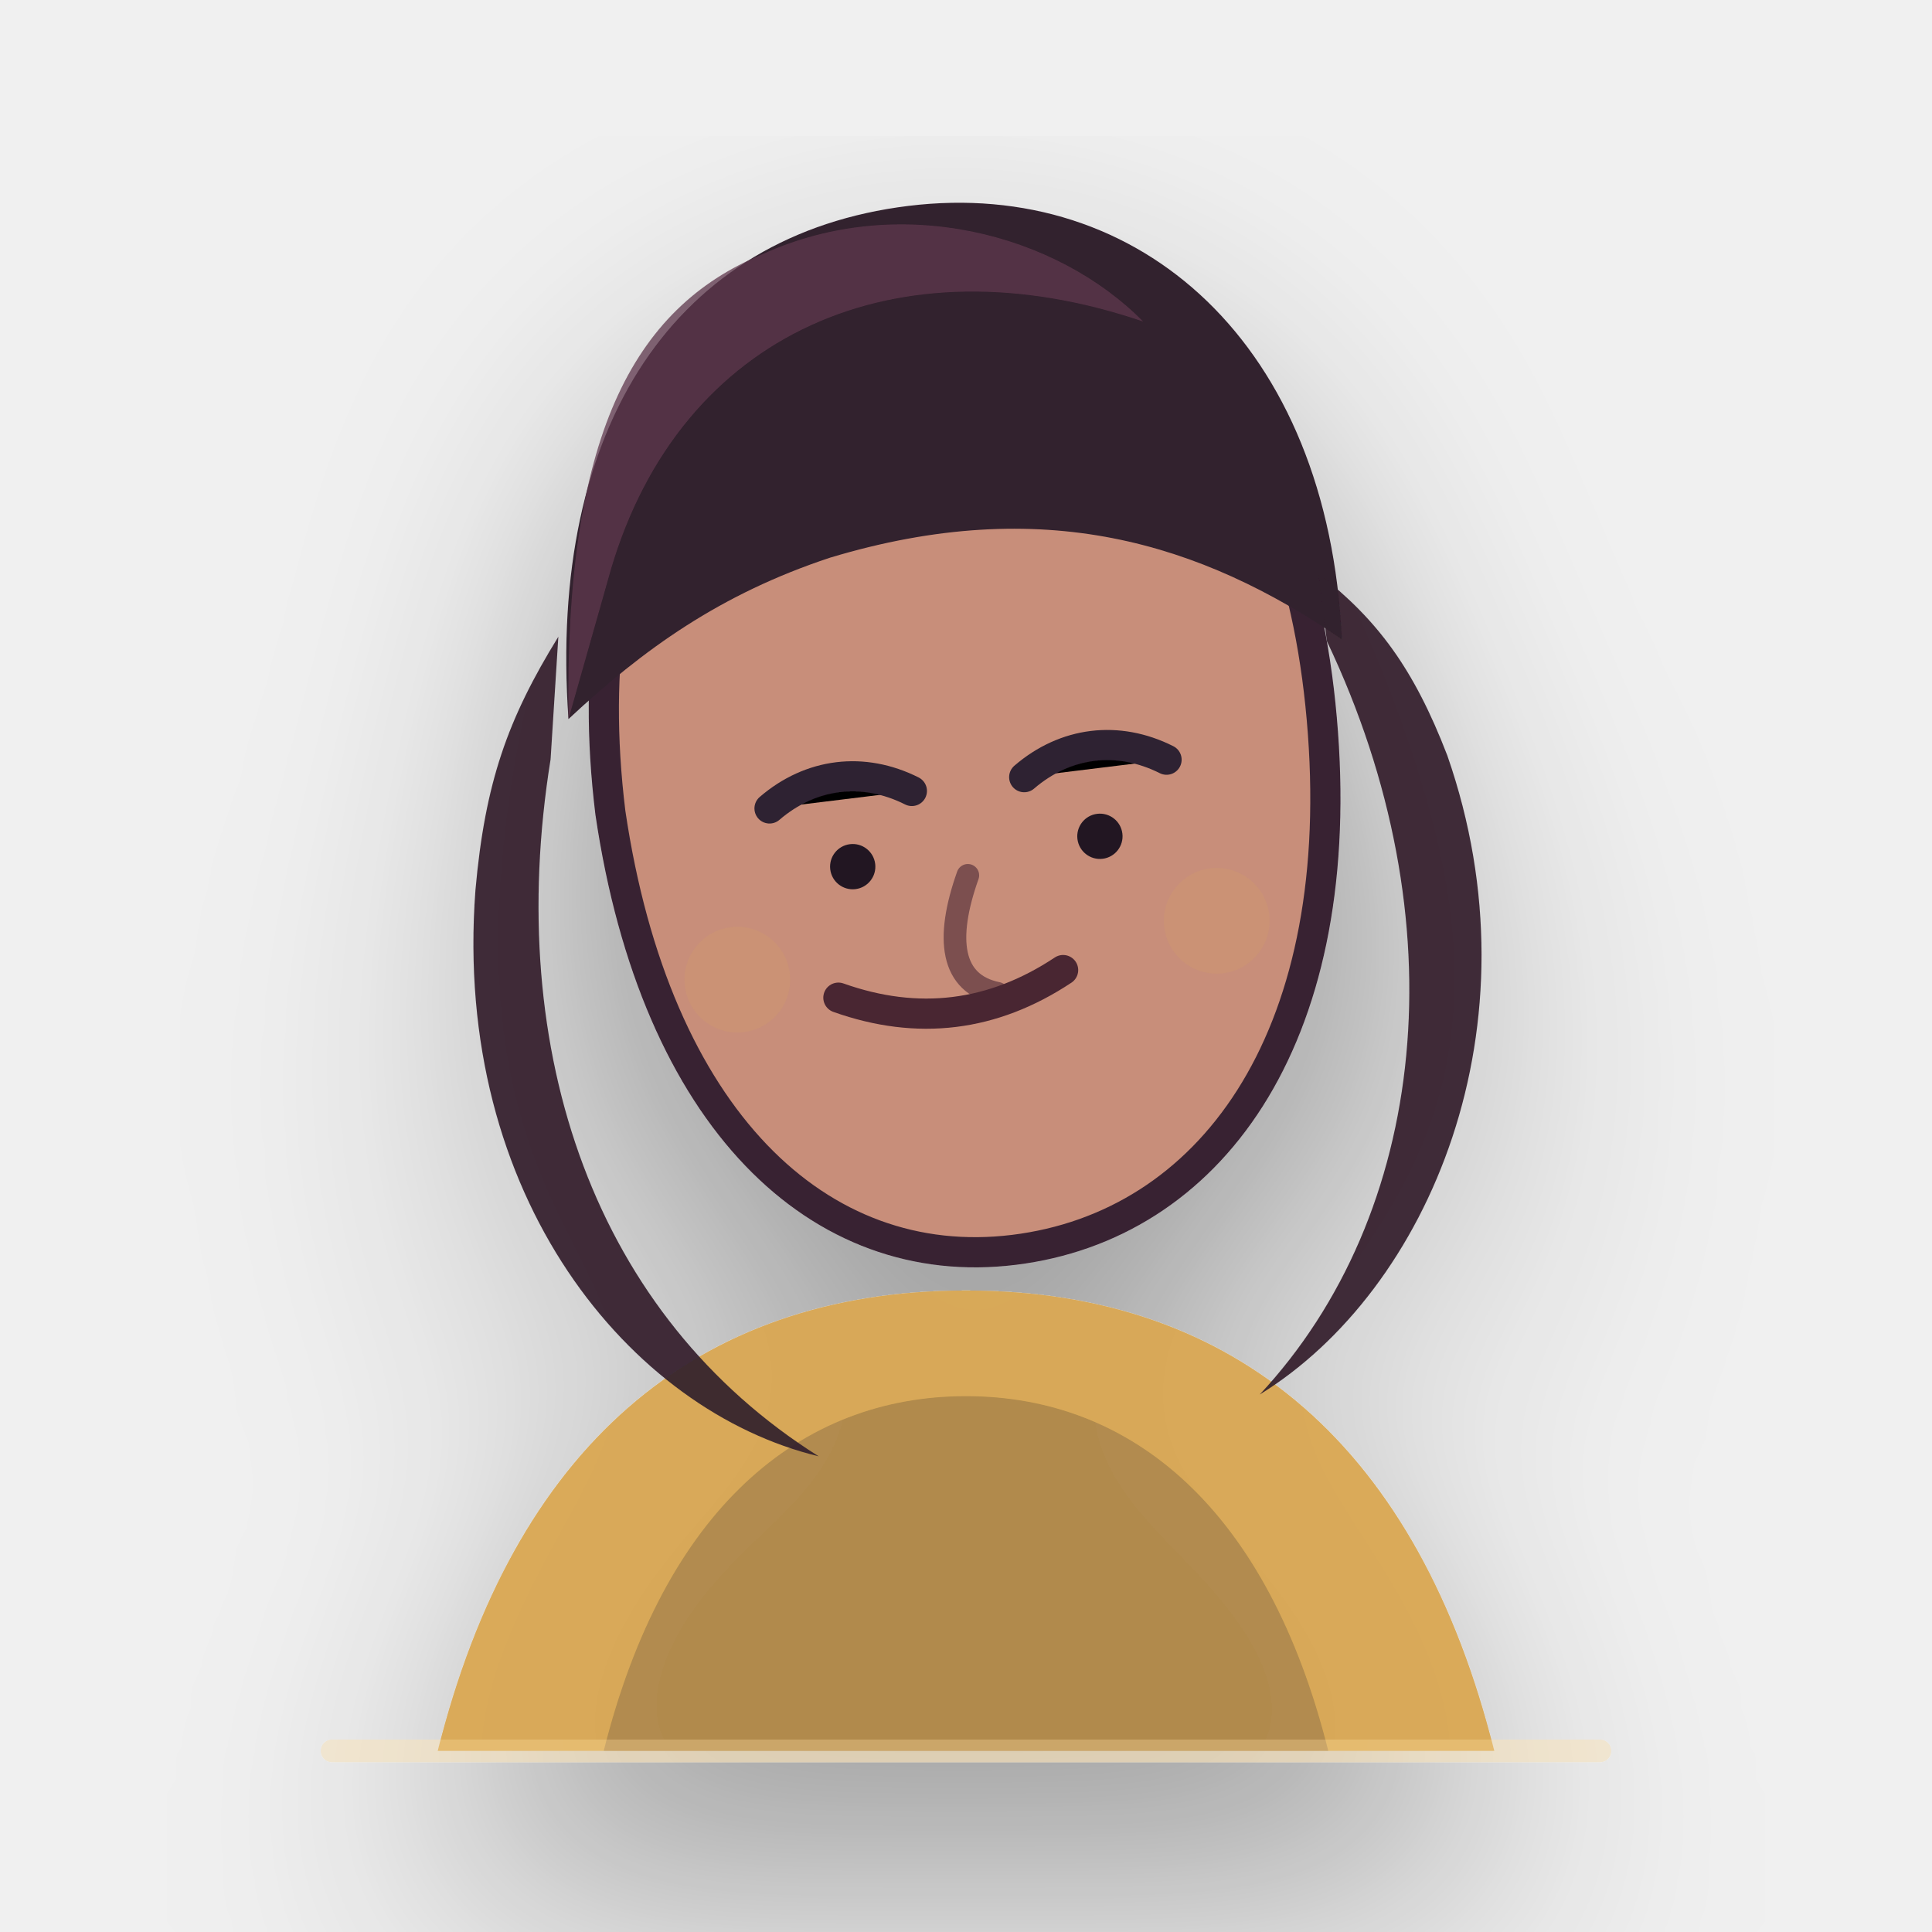
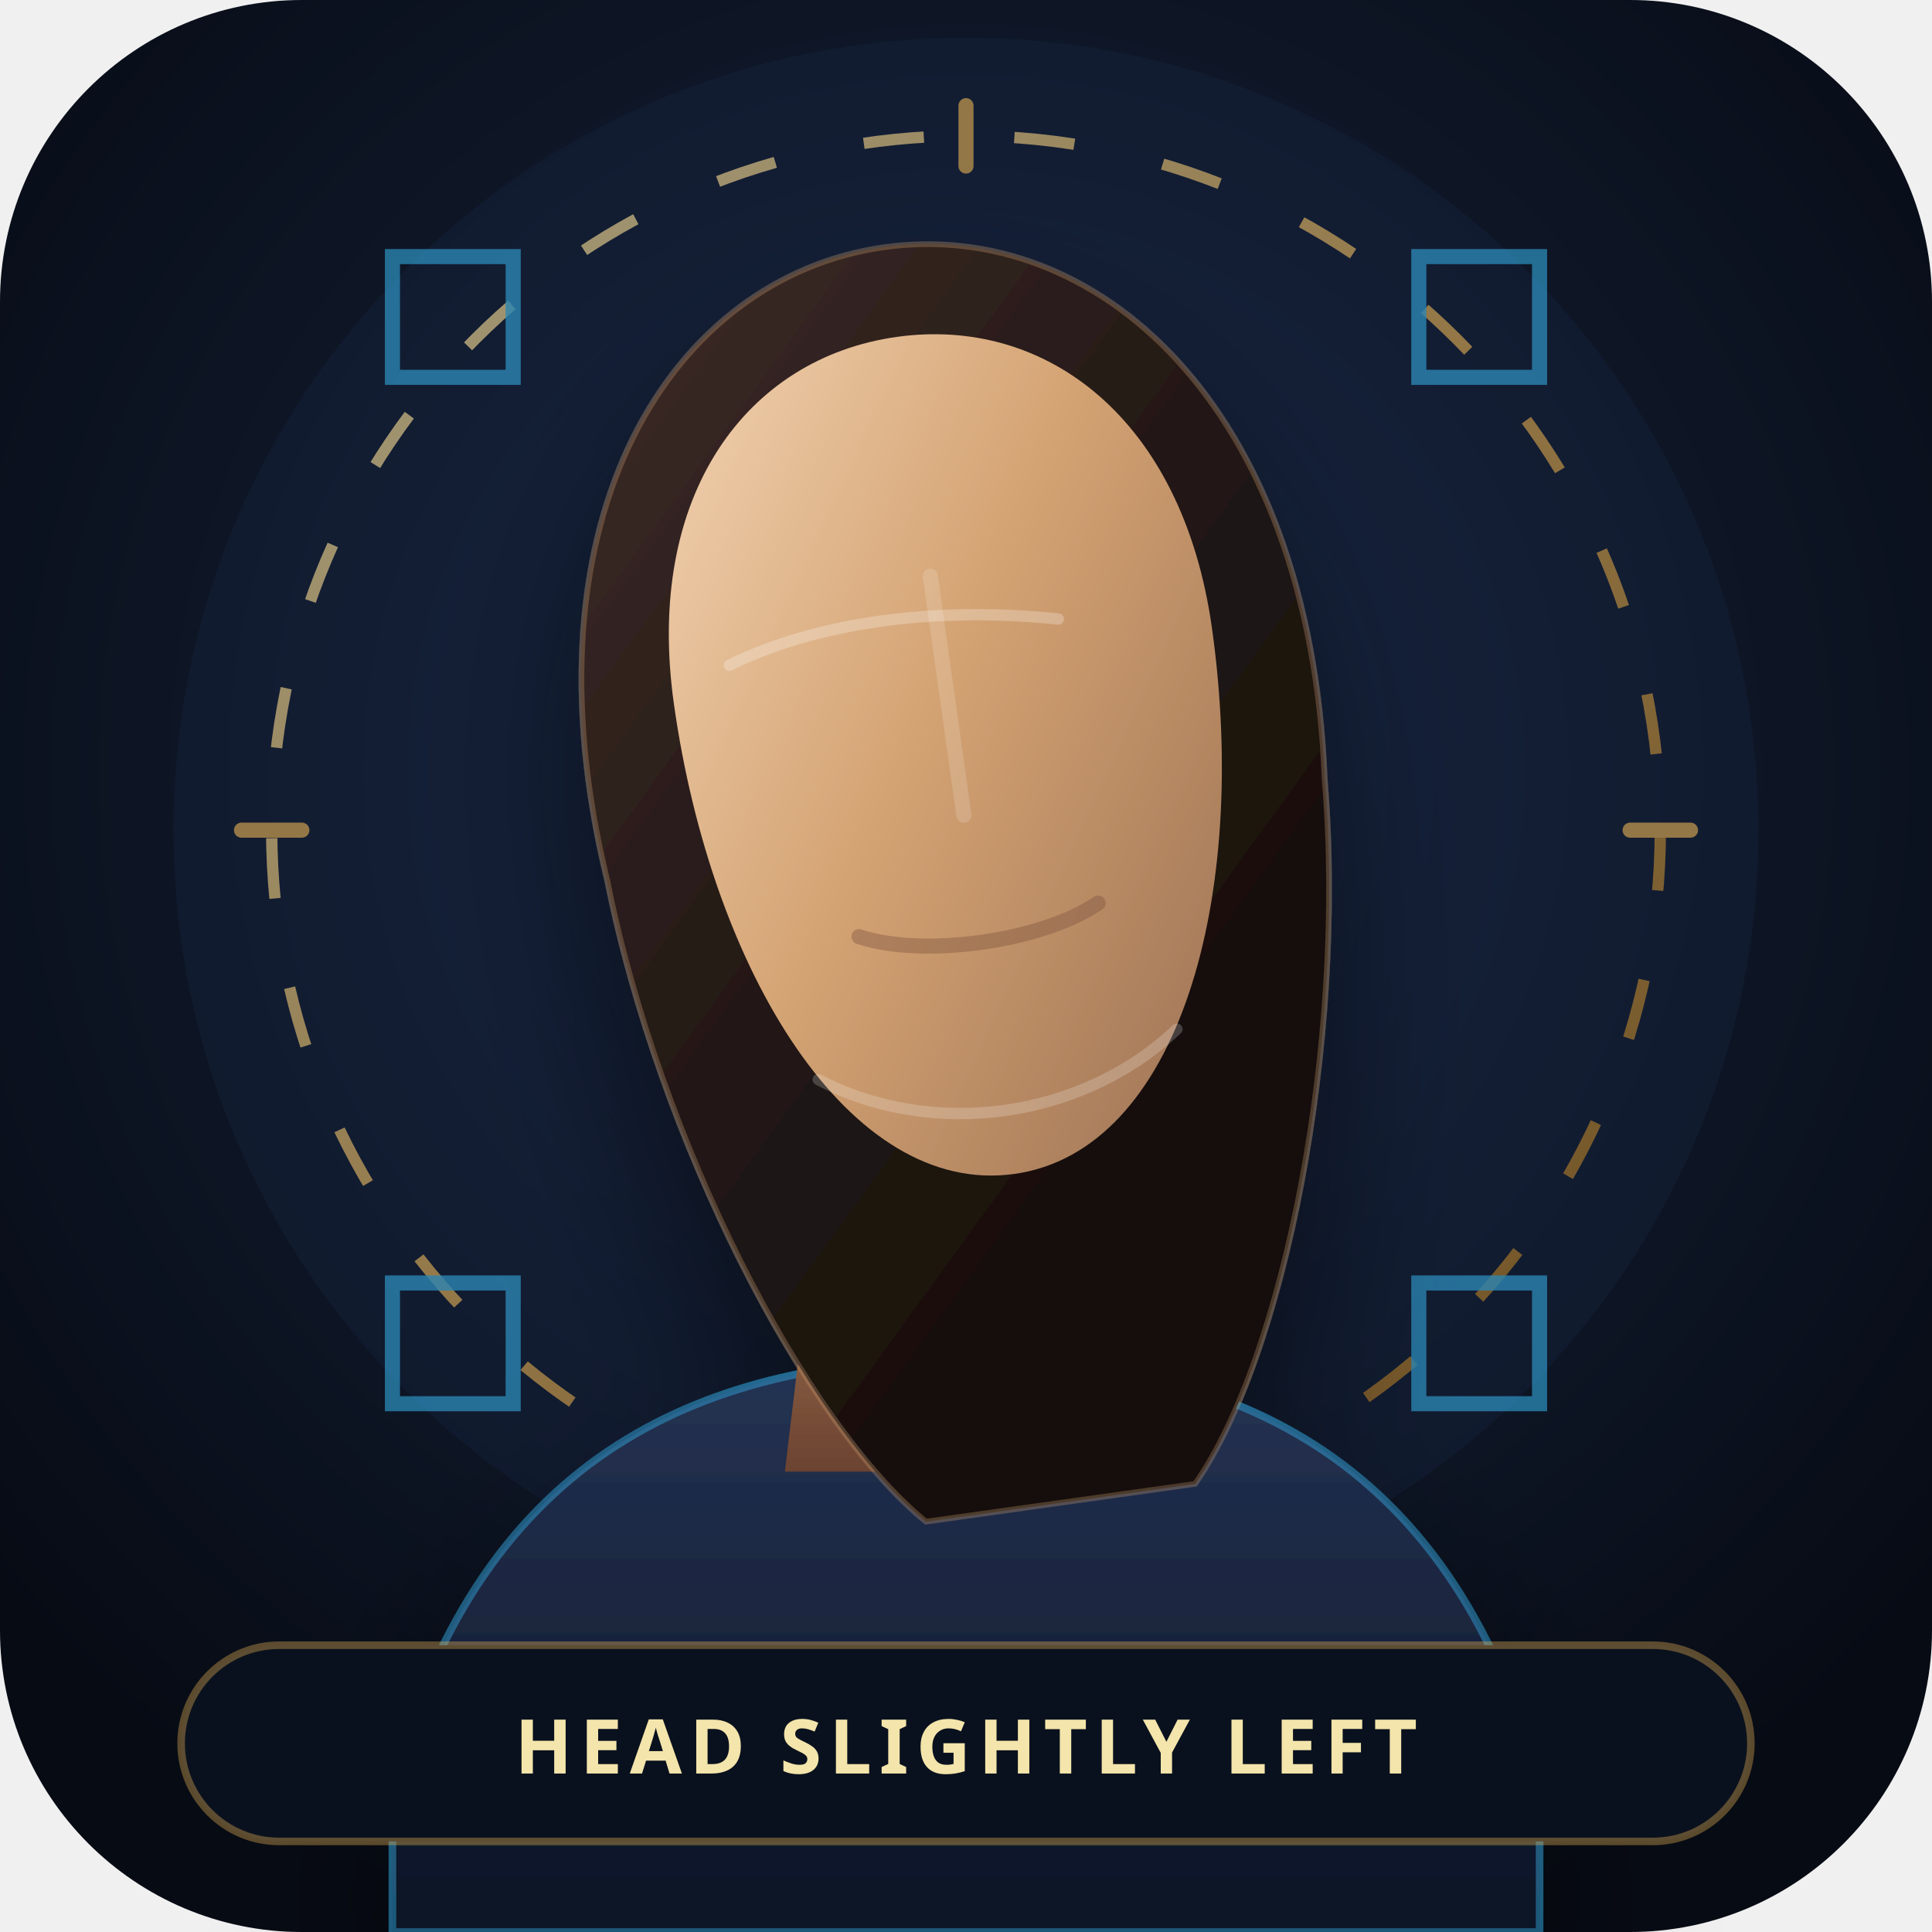
<svg xmlns="http://www.w3.org/2000/svg" width="512" height="512" viewBox="0 0 256 256" role="img" aria-label="female verification pose head-left">
  <defs>
-     <linearGradient id="g7" x1="36" y1="28" x2="220" y2="232" gradientUnits="userSpaceOnUse">
-       <stop stop-color="#ef5e5e" stop-opacity=".22" />
-       <stop offset=".52" stop-color="#d9a752" stop-opacity=".18" />
-       <stop offset="1" stop-color="#8a6ef2" stop-opacity=".20" />
+     <radialGradient id="bgGrad" cx="50%" cy="40%" r="65%">
+       <stop offset="0%" stop-color="#1A2744" />
+       <stop offset="60%" stop-color="#0E1626" />
+       <stop offset="100%" stop-color="#070B14" />
+     </radialGradient>
+     <linearGradient id="skinLight" x1="0%" y1="0%" x2="100%" y2="100%">
+       <stop offset="0%" stop-color="#F3D5B5" />
+       <stop offset="45%" stop-color="#D4A373" />
+       <stop offset="85%" stop-color="#A87C5B" />
+       <stop offset="100%" stop-color="#7B503B" />
    </linearGradient>
-     <filter id="s" x="-20%" y="-20%" width="140%" height="140%">
-       <feDropShadow dx="0" dy="18" stdDeviation="18" flood-color="#05070d" flood-opacity=".35" />
+     <linearGradient id="skinShadow" x1="0%" y1="0%" x2="0%" y2="100%">
+       <stop offset="0%" stop-color="#C28E63" />
+       <stop offset="100%" stop-color="#6B4331" />
+     </linearGradient>
+     <linearGradient id="hairGrad" x1="20%" y1="0%" x2="80%" y2="100%">
+       <stop offset="0%" stop-color="#3A2925" />
+       <stop offset="50%" stop-color="#1F1513" />
+       <stop offset="100%" stop-color="#110B0A" />
+     </linearGradient>
+     <linearGradient id="clothGrad" x1="0%" y1="0%" x2="0%" y2="100%">
+       <stop offset="0%" stop-color="#243354" />
+       <stop offset="100%" stop-color="#0E1524" />
+     </linearGradient>
+     <linearGradient id="goldGrad" x1="0%" y1="0%" x2="100%" y2="100%">
+       <stop offset="0%" stop-color="#F3E5AB" />
+       <stop offset="50%" stop-color="#D9A752" />
+       <stop offset="100%" stop-color="#996515" />
+     </linearGradient>
+     <filter id="dropShadow" x="-20%" y="-20%" width="140%" height="140%">
+       <feDropShadow dx="0" dy="12" stdDeviation="10" flood-color="#000000" flood-opacity="0.5" />
+     </filter>
+     <filter id="glow" x="-30%" y="-30%" width="160%" height="160%">
+       <feGaussianBlur stdDeviation="6" result="blur" />
+       <feComposite in="SourceGraphic" in2="blur" operator="over" />
    </filter>
  </defs>
-   <g filter="url(#s)">
-     <path d="M58 232 C68 192 92 171 128 171 C164 171 188 192 198 232 Z" fill="#d9a752" opacity=".95" />
-     <path d="M80 232 C88 200 106 185 128 185 C150 185 168 200 176 232" fill="#0d1122" opacity=".20" />
-     <g transform="rotate(-7 128 114)">
-       <path d="M82 102 C82 62 101 38 130 38 C161 38 179 62 177 103 C175 144 154 166 128 166 C102 166 83 143 82 102Z" fill="#c88e7a" stroke="#382433" stroke-width="4" />
-       <path d="M78 89 C80 50 100 27 131 27 C162 27 184 52 181 91 C164 76 144 67 115 72 C100 75 89 81 78 89Z" fill="#32202d" />
-       <path d="M86 70 C99 40 129 31 160 46 C150 33 130 25 111 31 C93 36 82 52 78 89" fill="#5e3a4d" opacity=".75" />
-       <path d="M75 94 C64 132 72 168 99 190 C75 181 55 150 63 110 C66 96 70 88 78 78" fill="#32202d" opacity=".92" />
-       <path d="M179 91 C192 130 183 168 158 189 C182 178 201 145 193 108 C190 96 186 89 179 82" fill="#32202d" opacity=".92" />
-       <path d="M103 104 C109 100 116 100 122 104" stroke="#2d2130" stroke-width="4" stroke-linecap="round" />
-       <path d="M137 104 C143 100 150 100 156 104" stroke="#2d2130" stroke-width="4" stroke-linecap="round" />
-       <circle cx="113" cy="113" r="3" fill="#201722" />
-       <circle cx="146" cy="113" r="3" fill="#201722" />
-       <path d="M128 116 C124 124 124 130 130 132" stroke="#7b4f50" stroke-width="3" stroke-linecap="round" fill="none" />
-       <path d="M109 130 C119 135 129 135 139 130" stroke="#4a2630" stroke-width="4" stroke-linecap="round" fill="none" />
-       <circle cx="96" cy="126" r="7" fill="#d9a752" opacity=".16" />
-       <circle cx="160" cy="126" r="7" fill="#d9a752" opacity=".16" />
+   <rect width="256" height="256" rx="40" fill="url(#bgGrad)" />
+   <circle cx="128" cy="110" r="105" fill="#182642" opacity="0.35" />
+   <g opacity="0.65">
+     <circle cx="128" cy="110" r="92" fill="none" stroke="url(#goldGrad)" stroke-width="1.5" stroke-dasharray="8 12" />
+     <path d="M 128 14 L 128 22 M 128 198 L 128 206 M 32 110 L 40 110 M 216 110 L 224 110" stroke="#D9A752" stroke-width="2" stroke-linecap="round" />
+     <rect x="52" y="34" width="16" height="16" fill="none" stroke="#38BDF8" stroke-width="2" stroke-dasharray="16 0" opacity="0.8" />
+     <rect x="188" y="34" width="16" height="16" fill="none" stroke="#38BDF8" stroke-width="2" stroke-dasharray="16 0" opacity="0.8" />
+     <rect x="52" y="170" width="16" height="16" fill="none" stroke="#38BDF8" stroke-width="2" stroke-dasharray="16 0" opacity="0.8" />
+     <rect x="188" y="170" width="16" height="16" fill="none" stroke="#38BDF8" stroke-width="2" stroke-dasharray="16 0" opacity="0.8" />
+   </g>
+   <g filter="url(#dropShadow)">
+     <path d="M 52 236 C 64 192 94 180 128 180 C 162 180 192 192 204 236 L 204 256 L 52 256 Z" fill="url(#clothGrad)" stroke="#38BDF8" stroke-width="1" stroke-opacity="0.4" />
+     <path d="M 110 145 L 146 145 L 152 195 L 104 195 Z" fill="url(#skinShadow)" />
+     <g transform="rotate(-8 128 110)">
+       <path d="M 80 110 C 75 60 100 32 128 32 C 156 32 181 60 176 110 C 174 145 160 185 146 200 L 110 200 C 96 185 82 145 80 110 Z" fill="url(#hairGrad)" stroke="#D4A373" stroke-width="0.75" stroke-opacity="0.3" />
+       <path d="M 92 88 C 92 60 108 44 128 44 C 148 44 164 60 164 88 C 164 124 150 156 128 156 C 106 156 92 124 92 88 Z" fill="url(#skinLight)" />
+       <path d="M 100 84 C 112 80 128 80 144 84" fill="none" stroke="#FFF" stroke-width="1.5" opacity="0.25" stroke-linecap="round" />
+       <path d="M 128 76 L 128 108" fill="none" stroke="#FFF" stroke-width="2" opacity="0.15" stroke-linecap="round" />
+       <path d="M 112 122 C 120 126 136 126 144 122" fill="none" stroke="#7B503B" stroke-width="2" opacity="0.4" stroke-linecap="round" />
+       <path d="M 104 140 C 118 150 138 150 152 140" fill="none" stroke="#FFF" stroke-width="1.5" opacity="0.2" stroke-linecap="round" />
    </g>
-     <path d="M44 232 H212" stroke="#f6d79a" stroke-opacity=".35" stroke-width="3" stroke-linecap="round" />
  </g>
+   <rect x="24" y="218" width="208" height="26" rx="13" fill="#0A111E" stroke="#D9A752" stroke-width="1" stroke-opacity="0.4" />
+   <text x="128" y="235" font-family="sans-serif" font-size="10" font-weight="800" fill="#F3E5AB" text-anchor="middle" letter-spacing="1">HEAD SLIGHTLY LEFT</text>
</svg>
